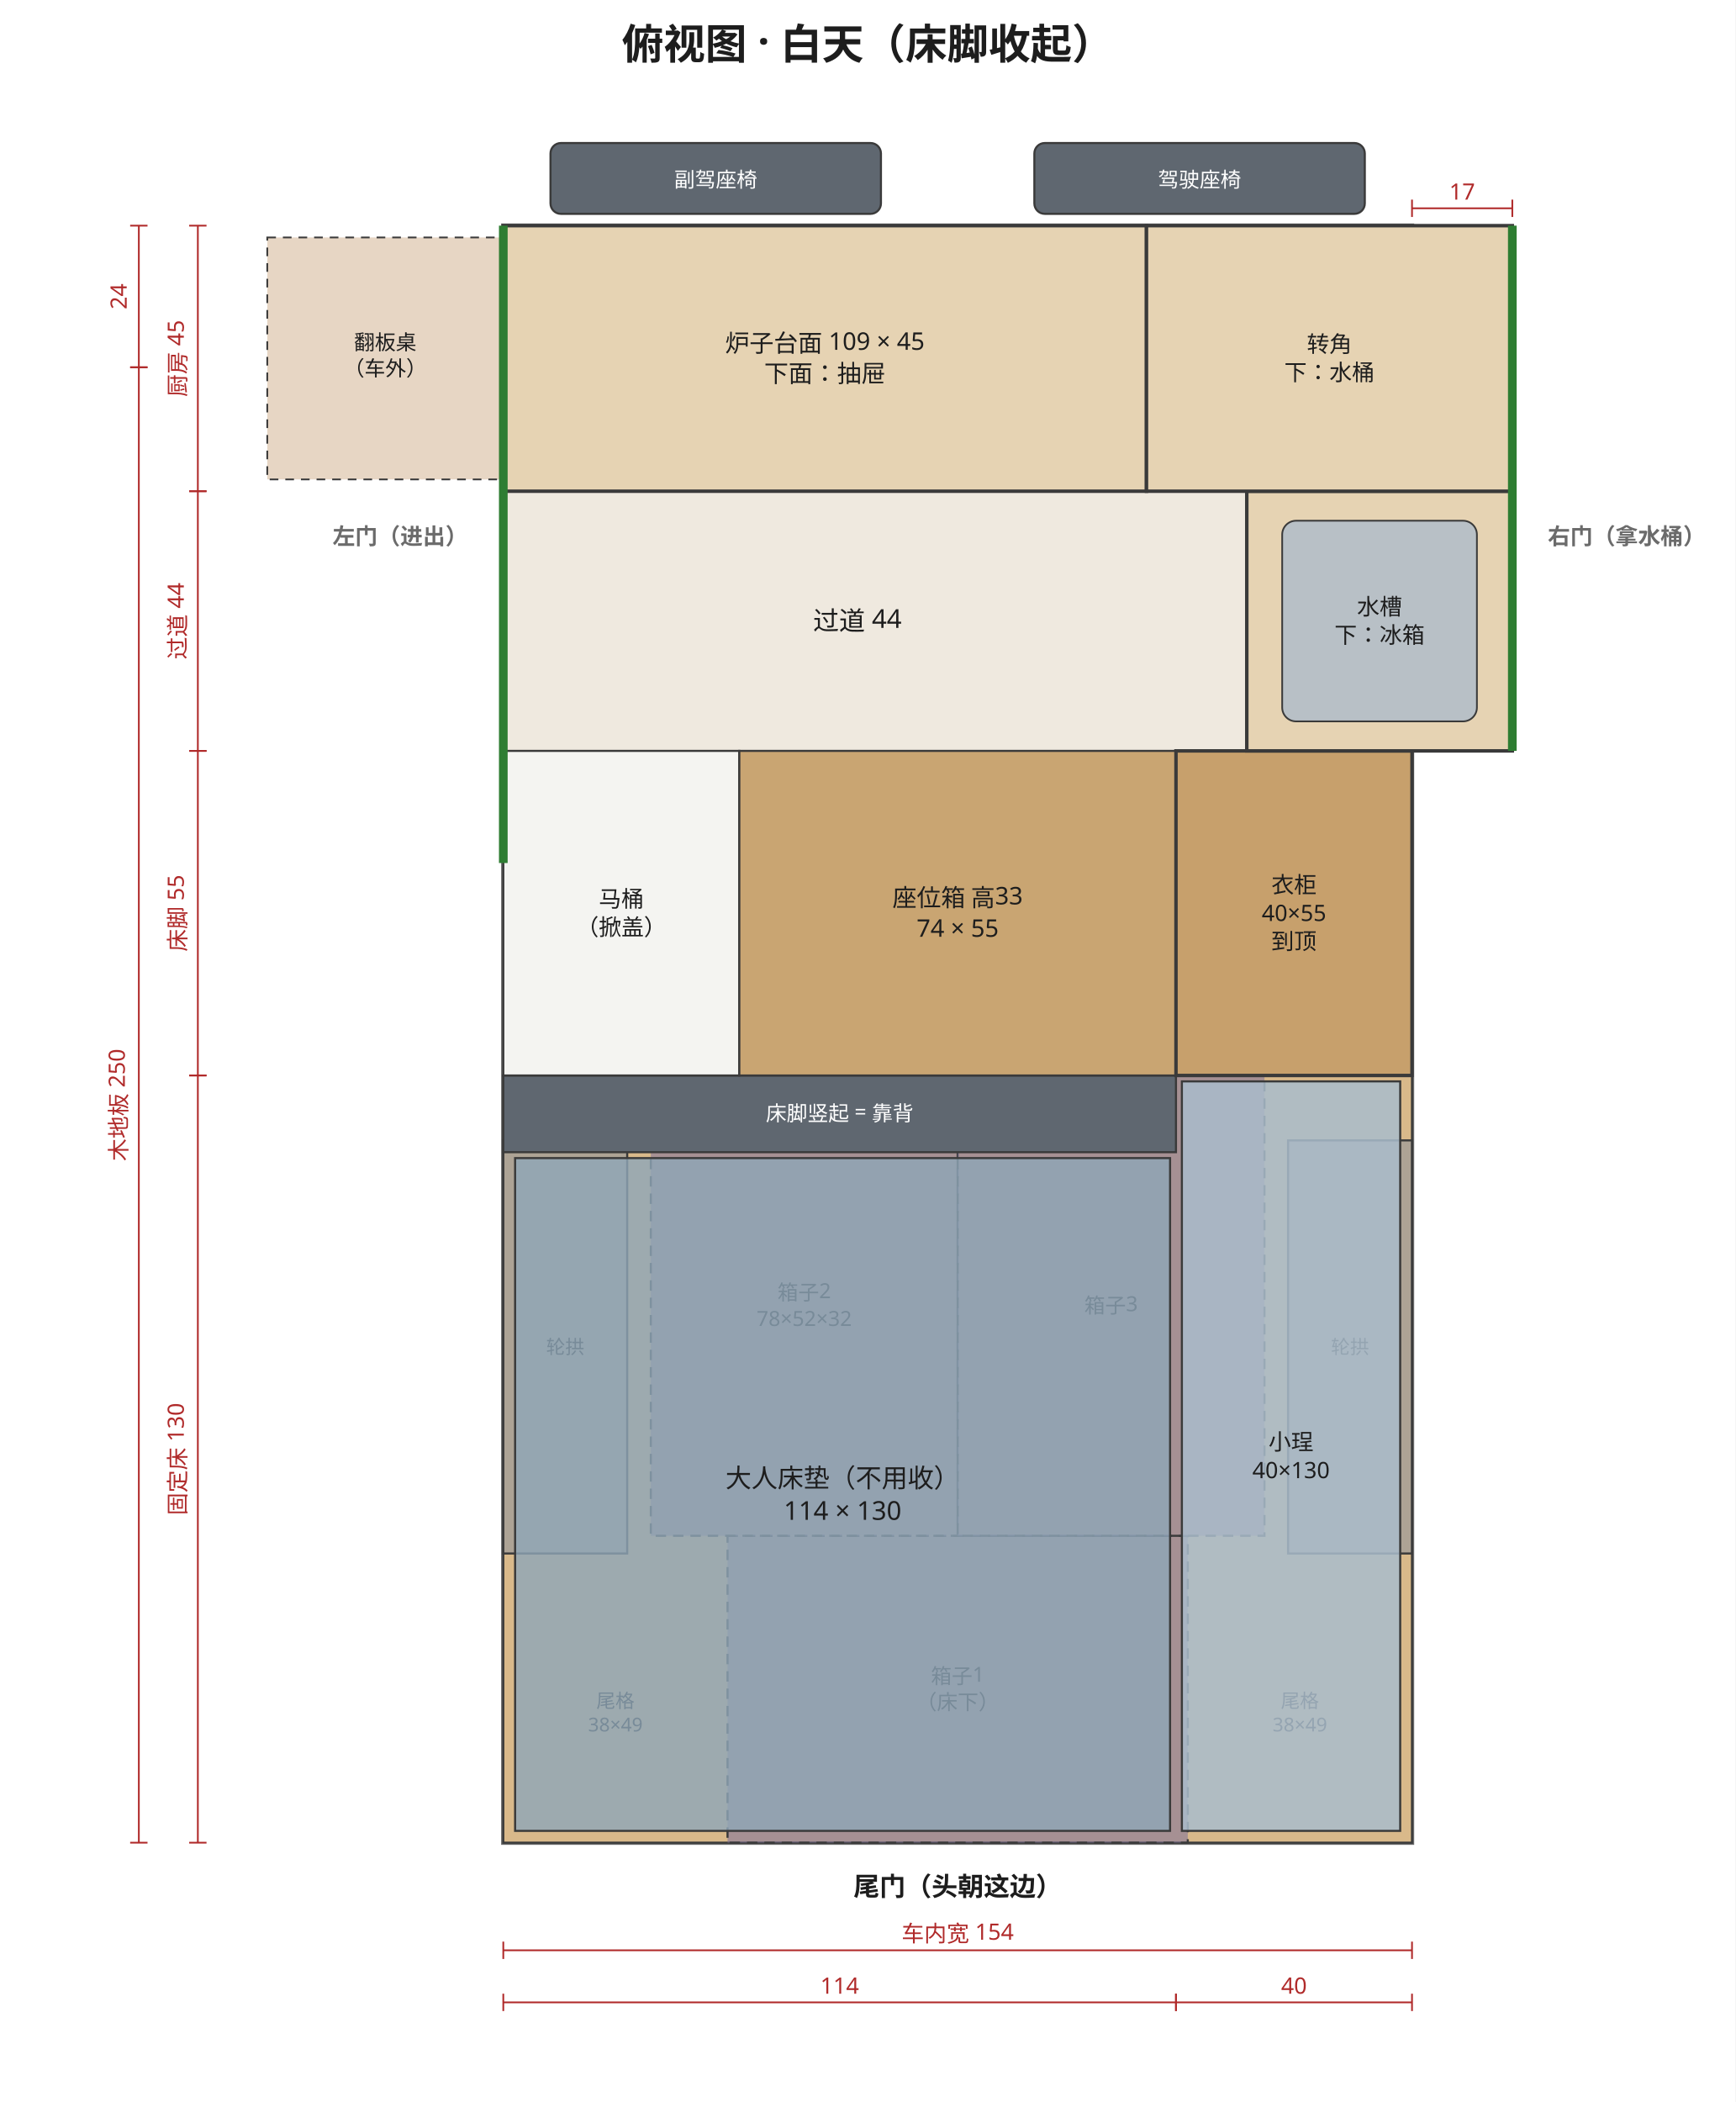
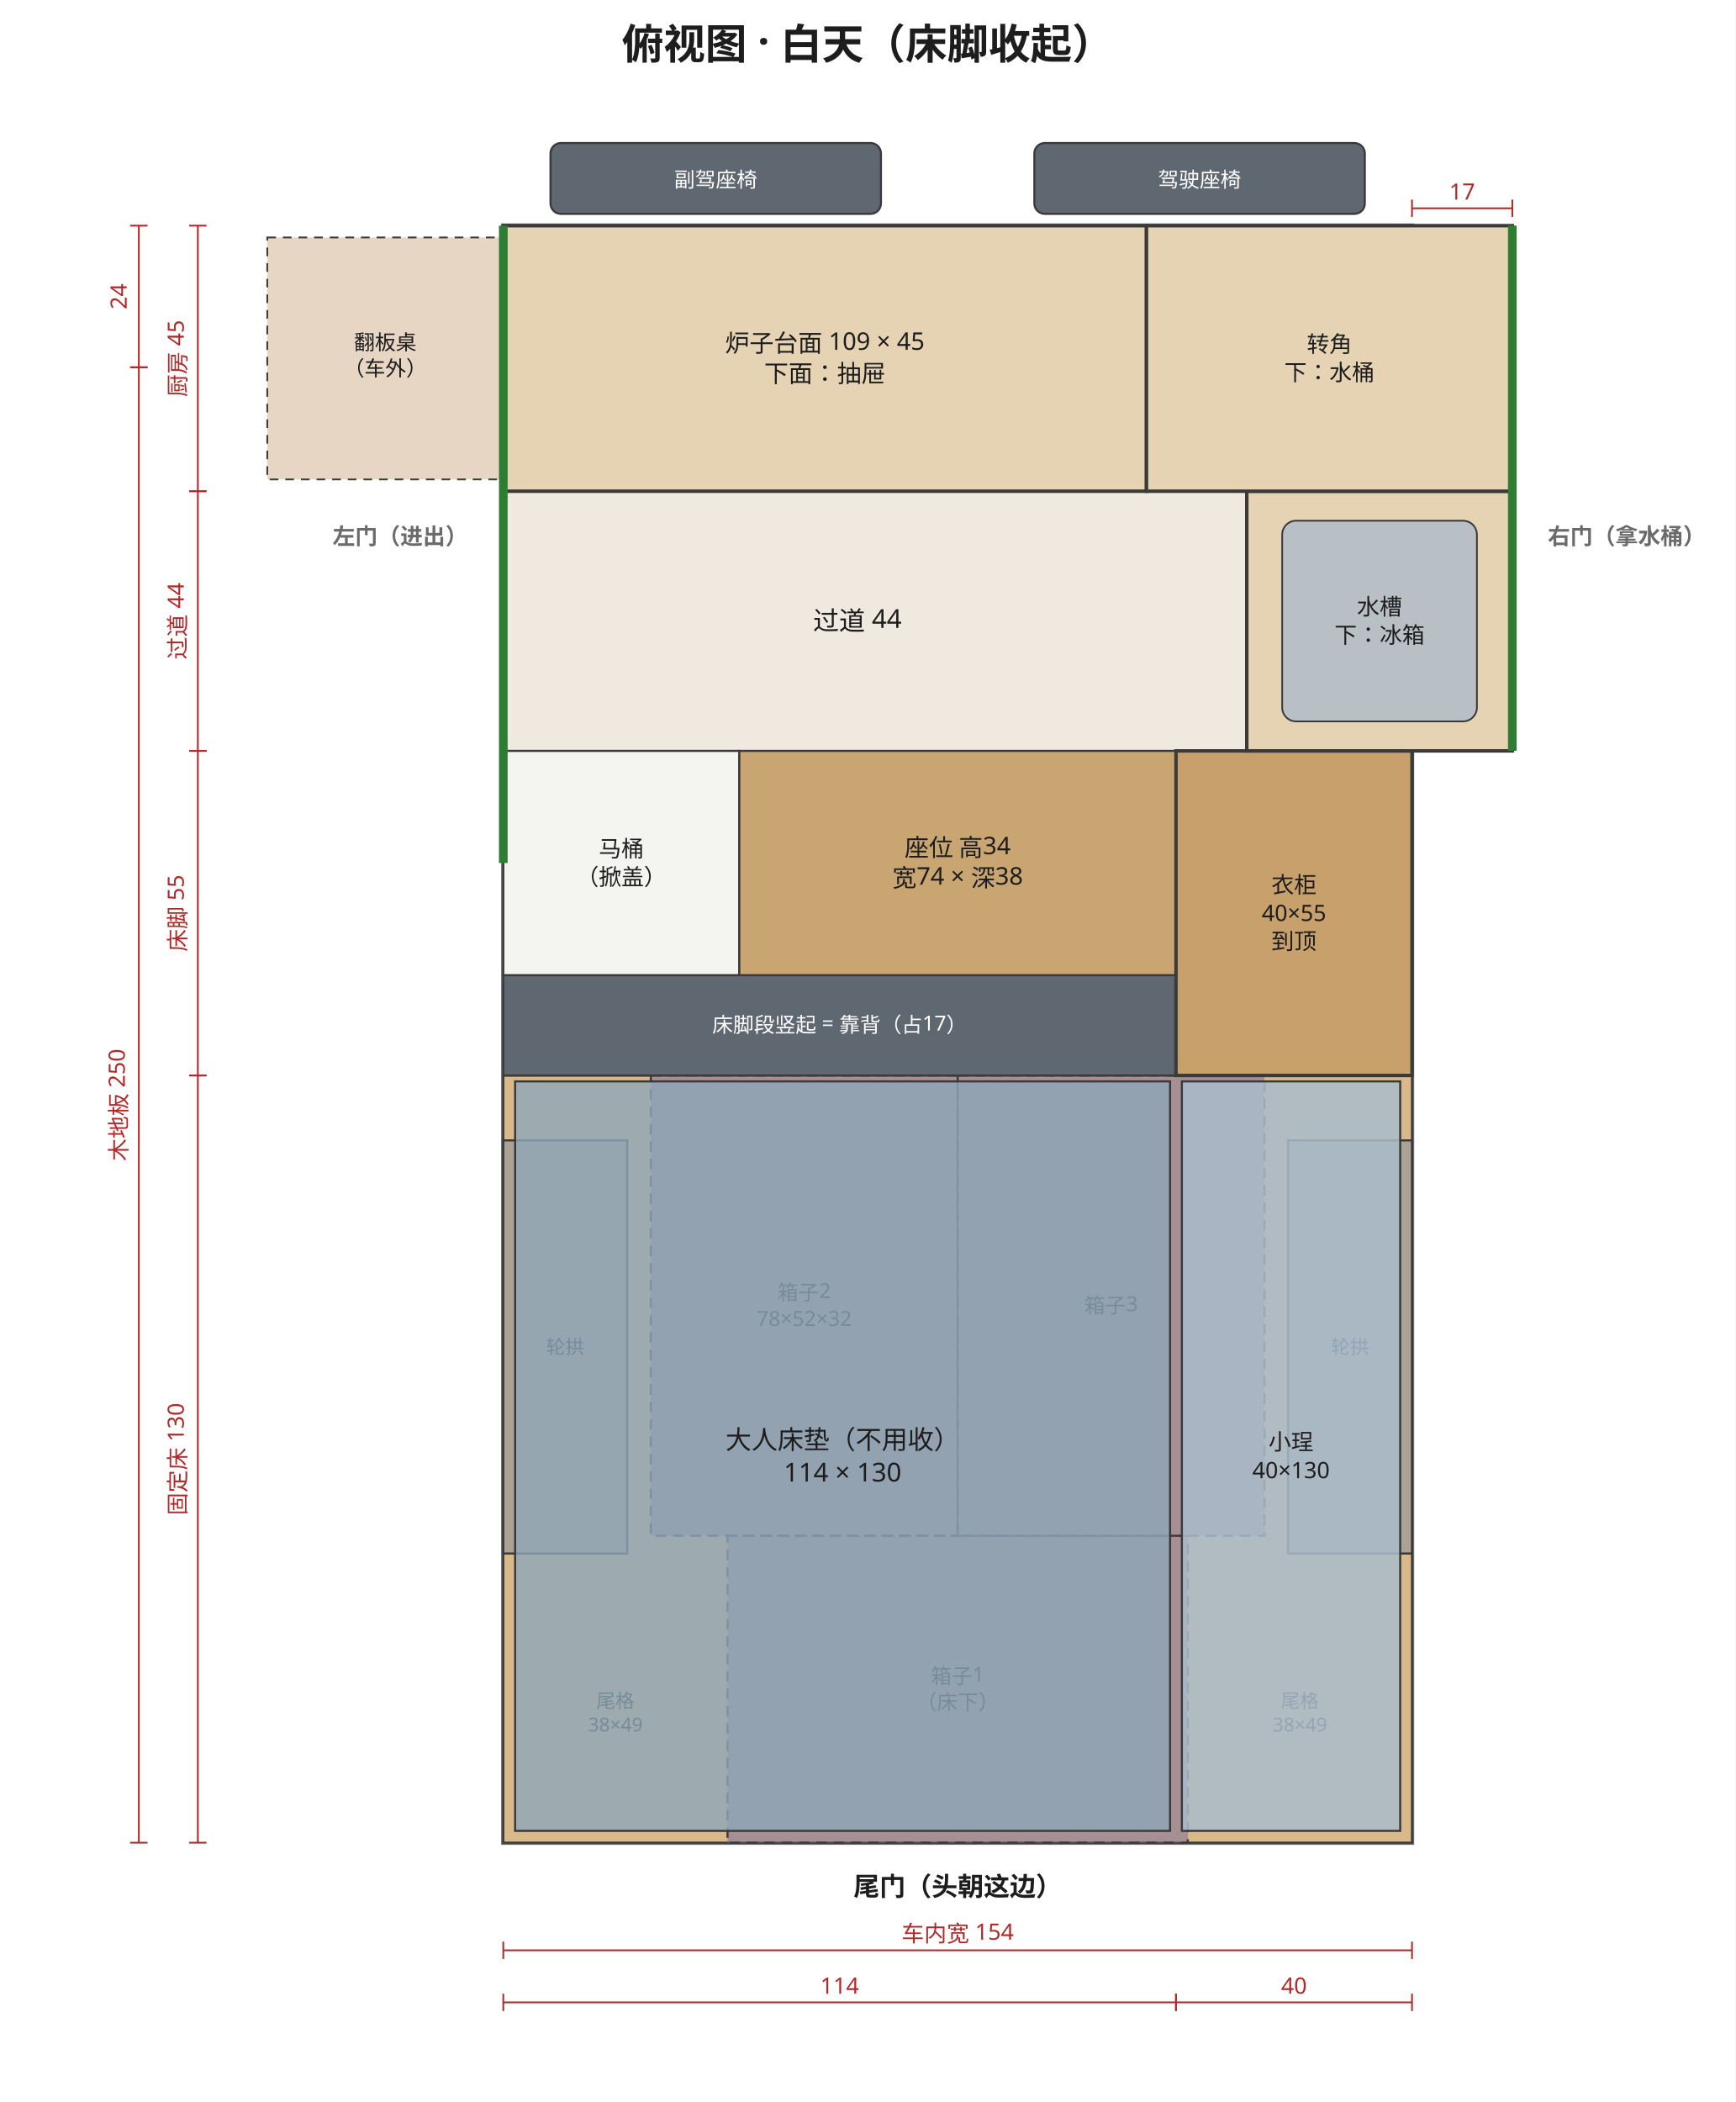
<svg xmlns="http://www.w3.org/2000/svg" width="1000" height="1211" viewBox="0 0 1000 1211" font-family="WenQuanYi Zen Hei, sans-serif">
  <rect width="1000" height="1211" fill="#ffffff" />
  <text x="500.0" y="34" font-size="24" text-anchor="middle" fill="#1d1d1d" font-weight="bold">俯视图 · 白天（床脚收起）</text>
  <rect x="290.0" y="211.6" width="523.6" height="850.0" fill="#efe9df" stroke="#6b6b6b" stroke-width="2.5" />
  <rect x="290.0" y="130.0" width="523.6" height="81.6" fill="#e3ddd2" stroke="#6b6b6b" stroke-width="2.5" />
  <rect x="813.6" y="130.0" width="57.8" height="302.6" fill="#e3ddd2" stroke="#6b6b6b" stroke-width="1.2" />
  <rect x="290.0" y="619.6" width="523.6" height="442.0" fill="#d9b98a" stroke="#3a3a3a" stroke-width="1.2" />
  <rect x="419.2" y="884.8" width="265.2" height="176.8" fill="#7c6f9b" stroke="#3a3a3a" stroke-width="1.2" stroke-dasharray="6 4" fill-opacity="0.55" />
  <text x="551.8" y="969.9" font-size="12" text-anchor="middle" fill="#1d1d1d">箱子1</text>
  <text x="551.8" y="984.9" font-size="12" text-anchor="middle" fill="#1d1d1d">（床下）</text>
  <rect x="375.0" y="619.6" width="176.8" height="265.2" fill="#7c6f9b" stroke="#3a3a3a" stroke-width="1.2" stroke-dasharray="6 4" fill-opacity="0.55" />
  <text x="463.4" y="748.9" font-size="12" text-anchor="middle" fill="#1d1d1d">箱子2</text>
  <text x="463.4" y="763.9" font-size="12" text-anchor="middle" fill="#1d1d1d">78×52×32</text>
  <rect x="551.8" y="619.6" width="176.8" height="265.2" fill="#7c6f9b" stroke="#3a3a3a" stroke-width="1.2" stroke-dasharray="6 4" fill-opacity="0.55" />
  <text x="640.2" y="756.4" font-size="12" text-anchor="middle" fill="#1d1d1d">箱子3</text>
  <rect x="290.0" y="657.0" width="71.4" height="238.0" fill="#9a9a9a" stroke="#3a3a3a" stroke-width="1.2" fill-opacity="0.7" />
  <text x="325.7" y="779.9" font-size="11" text-anchor="middle" fill="#1d1d1d">轮拱</text>
  <rect x="742.2" y="657.0" width="71.4" height="238.0" fill="#9a9a9a" stroke="#3a3a3a" stroke-width="1.2" fill-opacity="0.7" />
  <text x="777.9" y="779.9" font-size="11" text-anchor="middle" fill="#1d1d1d">轮拱</text>
  <text x="354.6" y="983.8" font-size="11" text-anchor="middle" fill="#1d1d1d">尾格</text>
  <text x="354.6" y="997.5" font-size="11" text-anchor="middle" fill="#1d1d1d">38×49</text>
  <text x="749.0" y="983.8" font-size="11" text-anchor="middle" fill="#1d1d1d">尾格</text>
  <text x="749.0" y="997.5" font-size="11" text-anchor="middle" fill="#1d1d1d">38×49</text>
-   <rect x="296.8" y="667.2" width="377.4" height="387.6" fill="#8fa6b8" stroke="#3a3a3a" stroke-width="1.2" fill-opacity="0.80" />
-   <text x="485.5" y="856.9" font-size="15" text-anchor="middle" fill="#1d1d1d">大人床垫（不用收）</text>
-   <text x="485.5" y="875.6" font-size="15" text-anchor="middle" fill="#1d1d1d">114 × 130</text>
+   <rect x="296.8" y="623.0" width="377.4" height="431.8" fill="#8fa6b8" stroke="#3a3a3a" stroke-width="1.2" fill-opacity="0.80" />
+   <text x="485.5" y="834.8" font-size="15" text-anchor="middle" fill="#1d1d1d">大人床垫（不用收）</text>
+   <text x="485.5" y="853.5" font-size="15" text-anchor="middle" fill="#1d1d1d">114 × 130</text>
  <rect x="681.0" y="623.0" width="125.8" height="431.8" fill="#a9bccb" stroke="#3a3a3a" stroke-width="1.2" fill-opacity="0.85" />
  <text x="743.9" y="835.3" font-size="13" text-anchor="middle" fill="#1d1d1d">小珵</text>
  <text x="743.9" y="851.6" font-size="13" text-anchor="middle" fill="#1d1d1d">40×130</text>
-   <rect x="290.0" y="619.6" width="387.6" height="44.2" fill="#5f6770" stroke="#3a3a3a" stroke-width="1.2" />
-   <text x="483.8" y="645.7" font-size="12" text-anchor="middle" fill="#ffffff">床脚竖起 = 靠背</text>
-   <rect x="290.0" y="432.6" width="136.0" height="187.0" fill="#f4f4f1" stroke="#3a3a3a" stroke-width="1.2" />
-   <text x="358.0" y="522.5" font-size="13" text-anchor="middle" fill="#1d1d1d">马桶</text>
-   <text x="358.0" y="538.8" font-size="13" text-anchor="middle" fill="#1d1d1d">（掀盖）</text>
-   <rect x="426.0" y="432.6" width="251.6" height="187.0" fill="#c9a572" stroke="#3a3a3a" stroke-width="1.2" />
-   <text x="551.8" y="522.2" font-size="14" text-anchor="middle" fill="#1d1d1d">座位箱 高33</text>
-   <text x="551.8" y="539.7" font-size="14" text-anchor="middle" fill="#1d1d1d">74 × 55</text>
+   <rect x="290.0" y="561.8" width="387.6" height="57.8" fill="#5f6770" stroke="#3a3a3a" stroke-width="1.2" />
+   <text x="483.8" y="594.7" font-size="12" text-anchor="middle" fill="#ffffff">床脚段竖起 = 靠背（占17）</text>
+   <rect x="290.0" y="432.6" width="136.0" height="129.2" fill="#f4f4f1" stroke="#3a3a3a" stroke-width="1.2" />
+   <text x="358.0" y="493.6" font-size="13" text-anchor="middle" fill="#1d1d1d">马桶</text>
+   <text x="358.0" y="509.9" font-size="13" text-anchor="middle" fill="#1d1d1d">（掀盖）</text>
+   <rect x="426.0" y="432.6" width="251.6" height="129.2" fill="#c9a572" stroke="#3a3a3a" stroke-width="1.2" />
+   <text x="551.8" y="493.3" font-size="14" text-anchor="middle" fill="#1d1d1d">座位 高34</text>
+   <text x="551.8" y="510.8" font-size="14" text-anchor="middle" fill="#1d1d1d">宽74 × 深38</text>
  <rect x="677.6" y="432.6" width="136.0" height="187.0" fill="#c7a06c" stroke="#3a3a3a" stroke-width="2" />
  <text x="745.6" y="514.4" font-size="13" text-anchor="middle" fill="#1d1d1d">衣柜</text>
  <text x="745.6" y="530.6" font-size="13" text-anchor="middle" fill="#1d1d1d">40×55</text>
  <text x="745.6" y="546.9" font-size="13" text-anchor="middle" fill="#1d1d1d">到顶</text>
  <text x="494.0" y="363.0" font-size="15" text-anchor="middle" fill="#1d1d1d">过道 44</text>
  <rect x="718.4" y="283.0" width="153.0" height="149.6" fill="#e6d3b3" stroke="#3a3a3a" stroke-width="2" />
  <rect x="738.8" y="300.0" width="112.2" height="115.6" rx="8" fill="#b8c0c6" stroke="#3a3a3a" />
  <text x="794.9" y="354.2" font-size="13" text-anchor="middle" fill="#1d1d1d">水槽</text>
  <text x="794.9" y="370.5" font-size="13" text-anchor="middle" fill="#1d1d1d">下：冰箱</text>
  <rect x="290.0" y="130.0" width="370.6" height="153.0" fill="#e6d3b3" stroke="#3a3a3a" stroke-width="2" />
  <text x="475.3" y="202.7" font-size="14" text-anchor="middle" fill="#1d1d1d">炉子台面 109 × 45</text>
  <text x="475.3" y="220.2" font-size="14" text-anchor="middle" fill="#1d1d1d">下面：抽屉</text>
  <rect x="660.6" y="130.0" width="210.8" height="153.0" fill="#e6d3b3" stroke="#3a3a3a" stroke-width="2" />
  <text x="766.0" y="202.9" font-size="13" text-anchor="middle" fill="#1d1d1d">转角</text>
  <text x="766.0" y="219.2" font-size="13" text-anchor="middle" fill="#1d1d1d">下：水桶</text>
  <rect x="154.0" y="136.8" width="136.0" height="139.4" fill="#b98b56" fill-opacity="0.35" stroke="#3a3a3a" stroke-dasharray="5 4" />
  <text x="222.0" y="201.5" font-size="12" text-anchor="middle" fill="#1d1d1d">翻板桌</text>
  <text x="222.0" y="216.5" font-size="12" text-anchor="middle" fill="#1d1d1d">（车外）</text>
  <rect x="317.2" y="82.4" width="190.4" height="40.8" fill="#5f6770" stroke="#3a3a3a" stroke-width="1.2" rx="6" />
  <rect x="596.0" y="82.4" width="190.4" height="40.8" fill="#5f6770" stroke="#3a3a3a" stroke-width="1.2" rx="6" />
  <text x="412.4" y="107.8" font-size="12" text-anchor="middle" fill="#fff">副驾座椅</text>
  <text x="691.2" y="107.8" font-size="12" text-anchor="middle" fill="#fff">驾驶座椅</text>
  <text x="269.6" y="313.6" font-size="13" text-anchor="end" fill="#6b6b6b" font-weight="bold">左门（进出）</text>
  <text x="891.8" y="313.6" font-size="13" text-anchor="start" fill="#6b6b6b" font-weight="bold">右门（拿水桶）</text>
  <line x1="290.0" y1="130.0" x2="290.0" y2="497.2" stroke="#2e7d32" stroke-width="5" />
  <line x1="871.4" y1="130.0" x2="871.4" y2="432.6" stroke="#2e7d32" stroke-width="5" />
  <text x="551.8" y="1092.2" font-size="15" text-anchor="middle" fill="#1d1d1d" font-weight="bold">尾门（头朝这边）</text>
  <line x1="290.0" y1="1123.6" x2="813.6" y2="1123.6" stroke="#b02a2a" stroke-width="1" />
  <line x1="290.0" y1="1118.6" x2="290.0" y2="1128.6" stroke="#b02a2a" />
  <line x1="813.6" y1="1118.6" x2="813.6" y2="1128.6" stroke="#b02a2a" />
  <text x="551.8" y="1118.6" font-size="13" text-anchor="middle" fill="#b02a2a">车内宽 154</text>
  <line x1="290.0" y1="1153.6" x2="677.6" y2="1153.6" stroke="#b02a2a" stroke-width="1" />
  <line x1="290.0" y1="1148.6" x2="290.0" y2="1158.6" stroke="#b02a2a" />
  <line x1="677.6" y1="1148.6" x2="677.6" y2="1158.6" stroke="#b02a2a" />
  <text x="483.8" y="1148.6" font-size="13" text-anchor="middle" fill="#b02a2a">114</text>
  <line x1="677.6" y1="1153.6" x2="813.6" y2="1153.6" stroke="#b02a2a" stroke-width="1" />
  <line x1="677.6" y1="1148.6" x2="677.6" y2="1158.6" stroke="#b02a2a" />
  <line x1="813.6" y1="1148.6" x2="813.6" y2="1158.6" stroke="#b02a2a" />
  <text x="745.6" y="1148.6" font-size="13" text-anchor="middle" fill="#b02a2a">40</text>
  <line x1="114.0" y1="619.6" x2="114.0" y2="1061.6" stroke="#b02a2a" stroke-width="1" />
  <line x1="109.0" y1="619.6" x2="119.0" y2="619.6" stroke="#b02a2a" />
  <line x1="109.0" y1="1061.6" x2="119.0" y2="1061.6" stroke="#b02a2a" />
  <text x="107.0" y="840.6" font-size="13" text-anchor="middle" fill="#b02a2a" transform="rotate(-90 107.0 840.6)">固定床 130</text>
  <line x1="114.0" y1="432.6" x2="114.0" y2="619.6" stroke="#b02a2a" stroke-width="1" />
  <line x1="109.0" y1="432.6" x2="119.0" y2="432.6" stroke="#b02a2a" />
  <line x1="109.0" y1="619.6" x2="119.0" y2="619.6" stroke="#b02a2a" />
  <text x="107.0" y="526.1" font-size="13" text-anchor="middle" fill="#b02a2a" transform="rotate(-90 107.0 526.1)">床脚 55</text>
  <line x1="114.0" y1="283.0" x2="114.0" y2="432.6" stroke="#b02a2a" stroke-width="1" />
  <line x1="109.0" y1="283.0" x2="119.0" y2="283.0" stroke="#b02a2a" />
  <line x1="109.0" y1="432.6" x2="119.0" y2="432.6" stroke="#b02a2a" />
  <text x="107.0" y="357.8" font-size="13" text-anchor="middle" fill="#b02a2a" transform="rotate(-90 107.0 357.8)">过道 44</text>
  <line x1="114.0" y1="130.0" x2="114.0" y2="283.0" stroke="#b02a2a" stroke-width="1" />
  <line x1="109.0" y1="130.0" x2="119.0" y2="130.0" stroke="#b02a2a" />
  <line x1="109.0" y1="283.0" x2="119.0" y2="283.0" stroke="#b02a2a" />
  <text x="107.0" y="206.5" font-size="13" text-anchor="middle" fill="#b02a2a" transform="rotate(-90 107.0 206.5)">厨房 45</text>
  <line x1="80.0" y1="211.6" x2="80.0" y2="1061.6" stroke="#b02a2a" stroke-width="1" />
  <line x1="75.0" y1="211.6" x2="85.0" y2="211.6" stroke="#b02a2a" />
  <line x1="75.0" y1="1061.6" x2="85.0" y2="1061.6" stroke="#b02a2a" />
  <text x="73.0" y="636.6" font-size="13" text-anchor="middle" fill="#b02a2a" transform="rotate(-90 73.0 636.6)">木地板 250</text>
  <line x1="80.0" y1="130.0" x2="80.0" y2="211.6" stroke="#b02a2a" stroke-width="1" />
  <line x1="75.0" y1="130.0" x2="85.0" y2="130.0" stroke="#b02a2a" />
  <line x1="75.0" y1="211.6" x2="85.0" y2="211.6" stroke="#b02a2a" />
  <text x="73.0" y="170.8" font-size="13" text-anchor="middle" fill="#b02a2a" transform="rotate(-90 73.0 170.8)">24</text>
  <line x1="813.6" y1="120.0" x2="871.4" y2="120.0" stroke="#b02a2a" stroke-width="1" />
  <line x1="813.6" y1="115.0" x2="813.6" y2="125.0" stroke="#b02a2a" />
  <line x1="871.4" y1="115.0" x2="871.4" y2="125.0" stroke="#b02a2a" />
  <text x="842.5" y="115.0" font-size="13" text-anchor="middle" fill="#b02a2a">17</text>
</svg>
